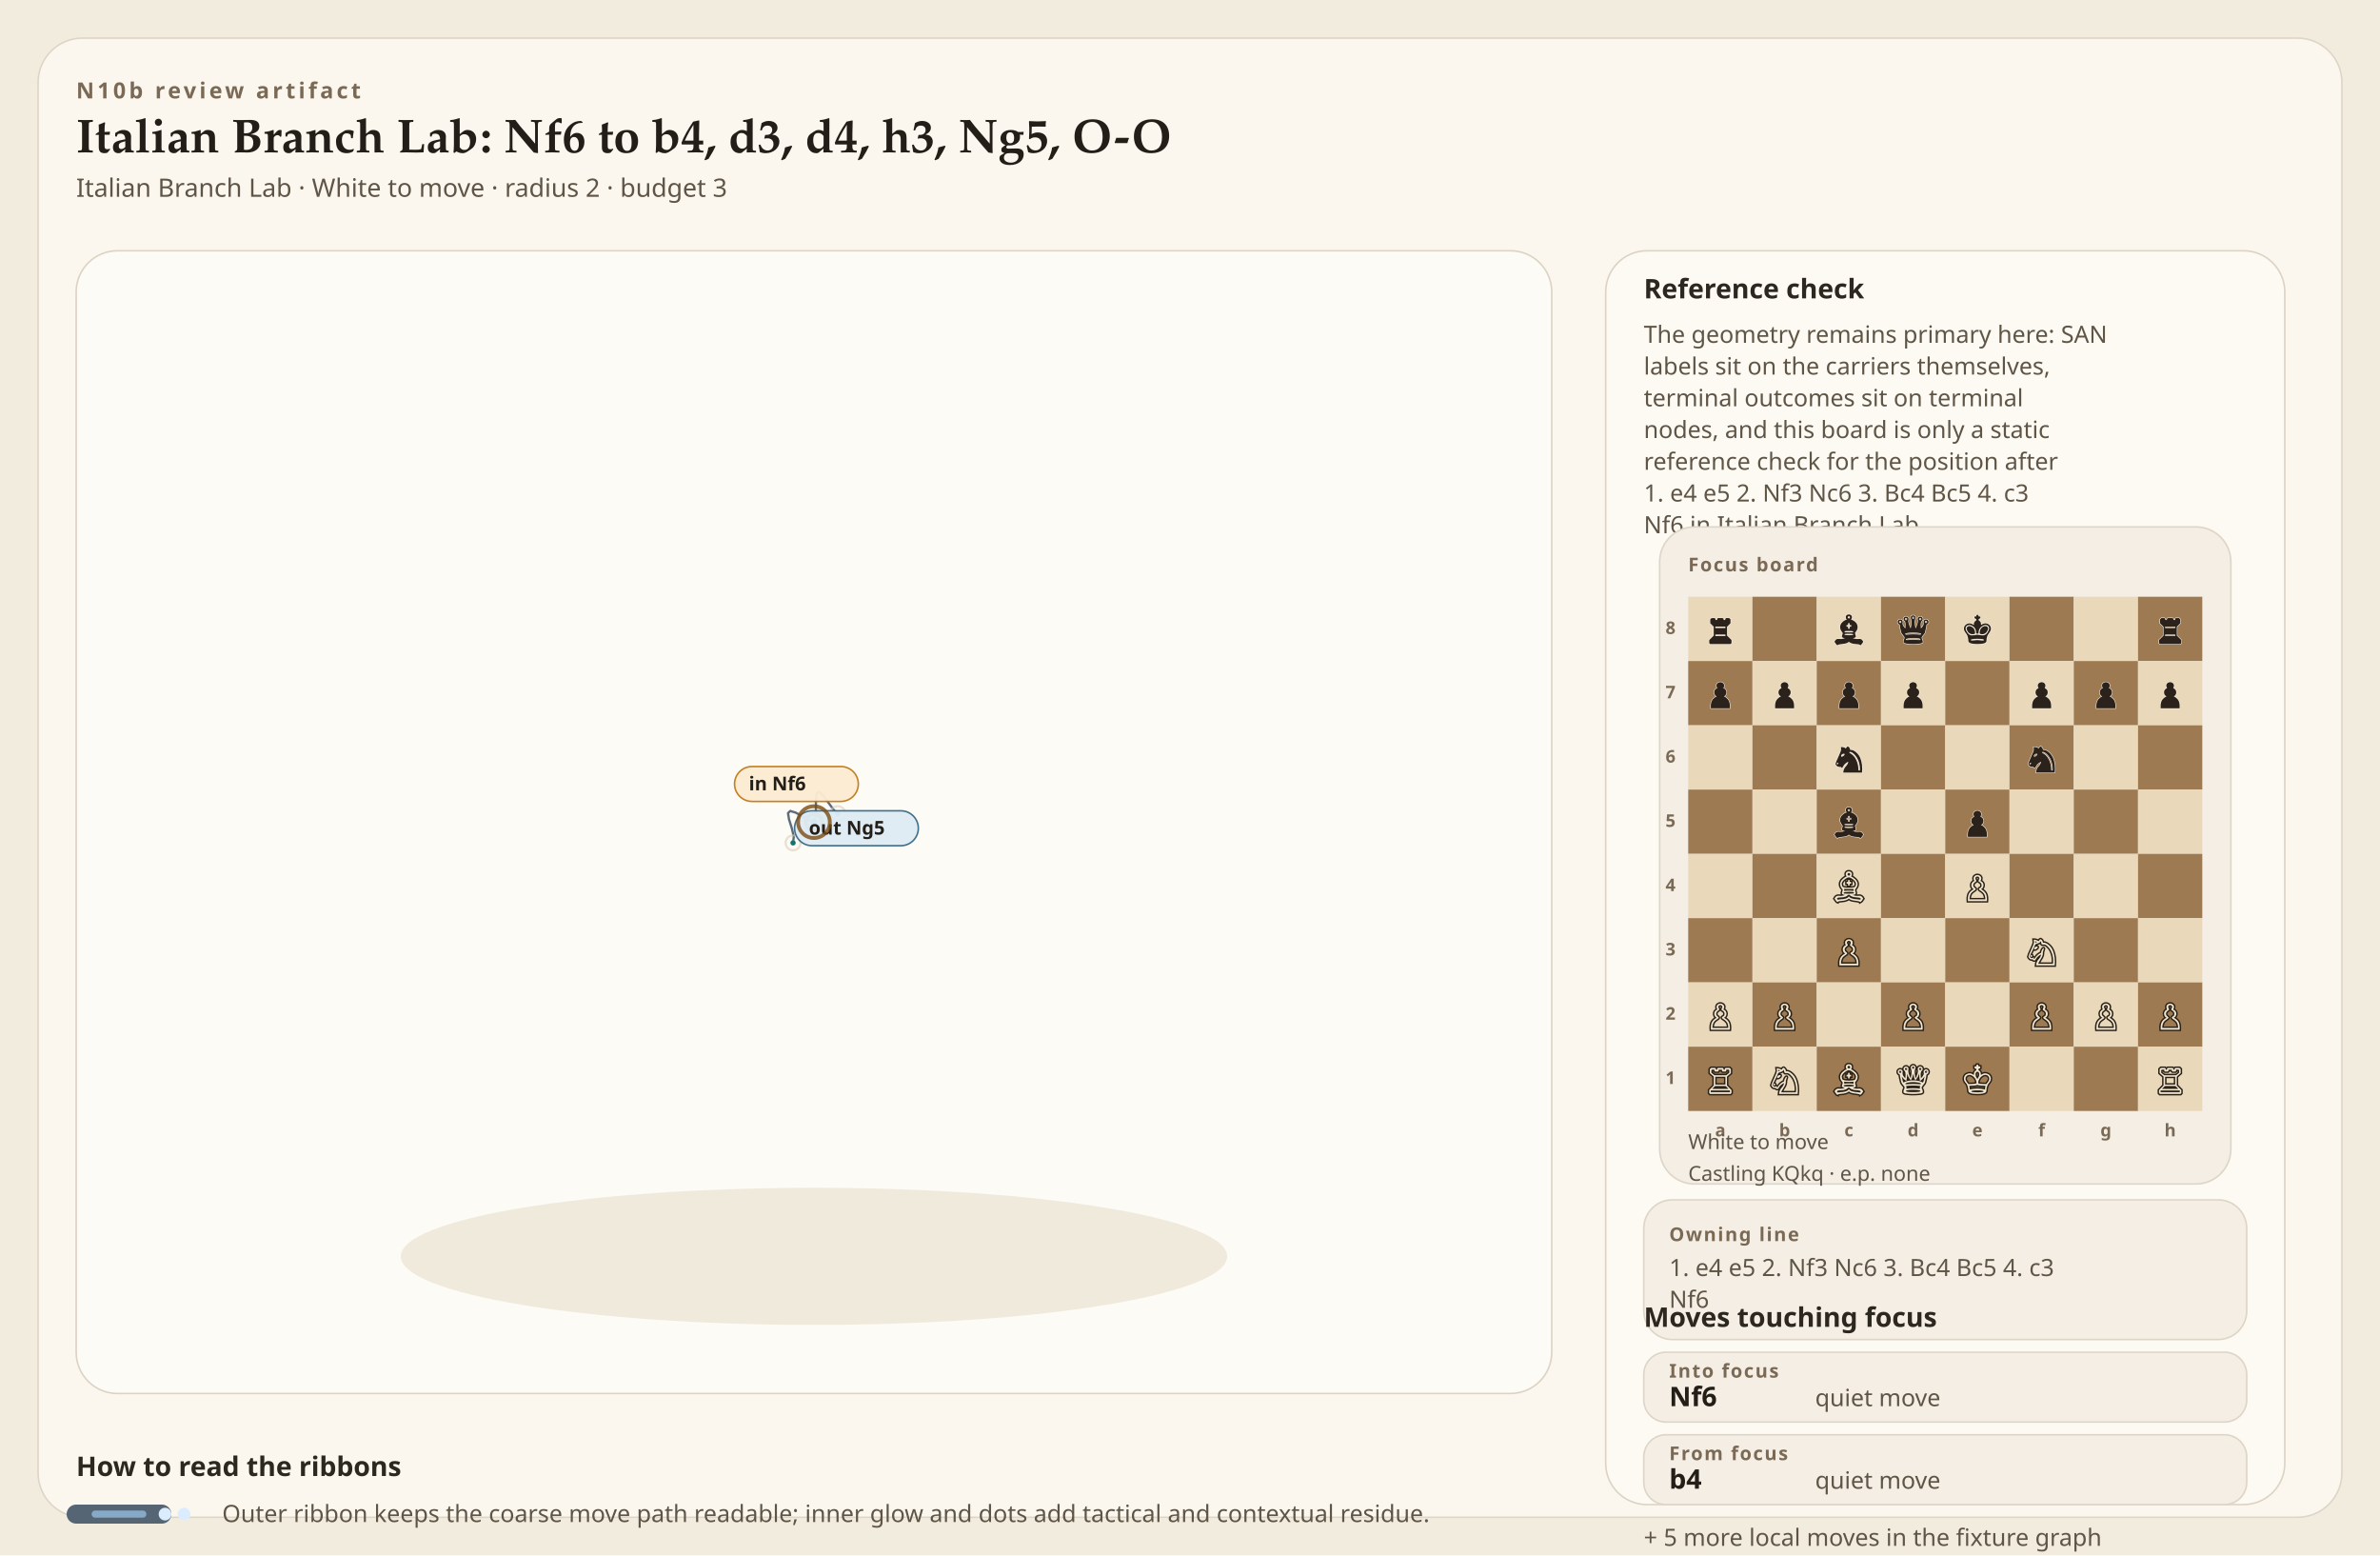
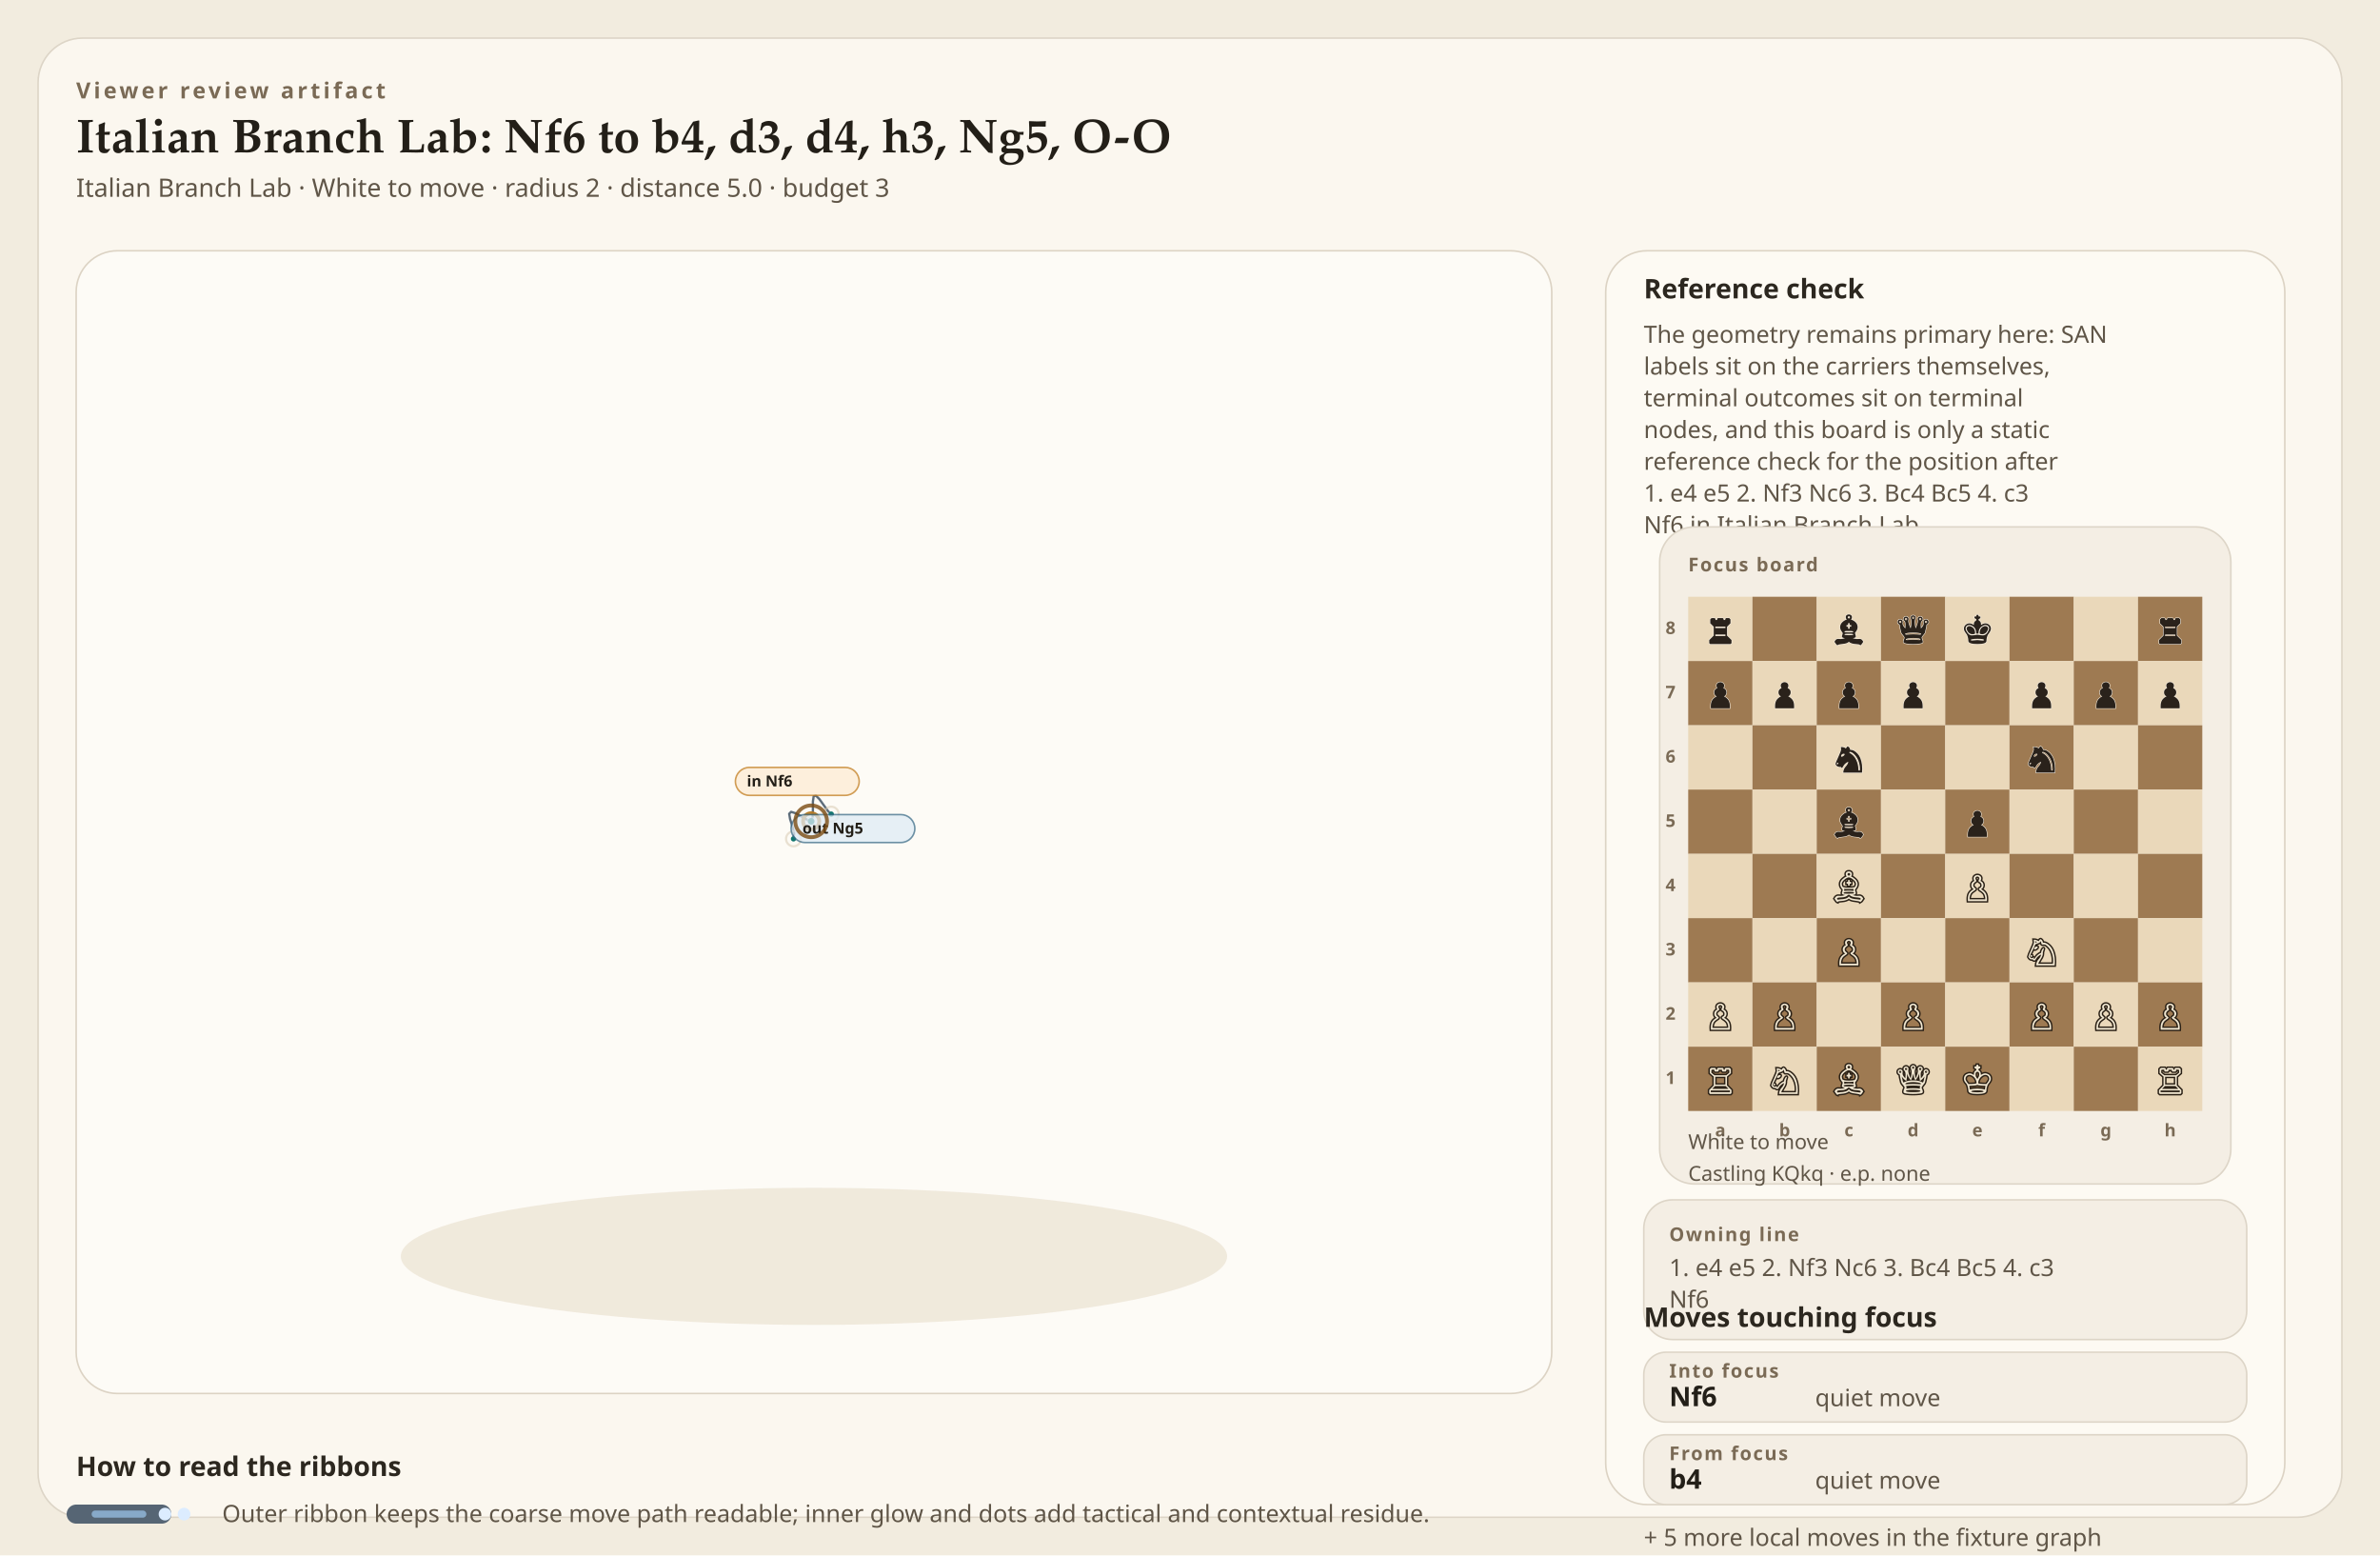
<svg xmlns="http://www.w3.org/2000/svg" width="1500" height="980" viewBox="0 0 1500 980">
  <style>.eyebrow { font: 700 14px "Avenir Next", "Segoe UI", sans-serif; letter-spacing: 0.14em; text-transform: uppercase; fill: #7a6a55; }.title { font: 700 30px "Iowan Old Style", "Palatino Linotype", serif; fill: #231f18; }.subtitle { font: 400 16px "Avenir Next", "Segoe UI", sans-serif; fill: #5f5547; }.section { font: 700 17px "Avenir Next", "Segoe UI", sans-serif; fill: #2c271f; }.section-small { font: 700 17px "Avenir Next", "Segoe UI", sans-serif; fill: #231f18; }.copy { font: 400 15px "Avenir Next", "Segoe UI", sans-serif; fill: #5f5547; }.metric-label { font: 700 12px "Avenir Next", "Segoe UI", sans-serif; letter-spacing: 0.08em; text-transform: uppercase; fill: #7a6a55; }.move-label { font: 700 12px "Avenir Next", "Segoe UI", sans-serif; fill: #231f18; }.board-label { font: 700 11px "Avenir Next", "Segoe UI", sans-serif; fill: #7a6a55; }.board-copy { font: 400 13px "Avenir Next", "Segoe UI", sans-serif; fill: #5f5547; }.board-piece { font: 700 28px "Georgia", "Times New Roman", serif; text-anchor: middle; dominant-baseline: middle; paint-order: stroke; }.board-piece.white { fill: #f0e6d0; stroke: #2b2116; stroke-width: 1.8px; }.board-piece.black { fill: #2a221b; stroke: #f7f0e4; stroke-width: 0.65px; }</style>
  <rect width="100%" height="100%" fill="#f2ecdf" />
  <rect x="24" y="24" width="1452" height="932" rx="28" fill="#fbf7ef" stroke="#ddd5c7" />
-   <text x="48" y="62" class="eyebrow">N10b review artifact</text>
+   <text x="48" y="62" class="eyebrow">Viewer review artifact</text>
  <text x="48" y="96" class="title">Italian Branch Lab: Nf6 to b4, d3, d4, h3, Ng5, O-O</text>
-   <text x="48" y="124" class="subtitle">Italian Branch Lab · White to move · radius 2 · budget 3</text>
+   <text x="48" y="124" class="subtitle">Italian Branch Lab · White to move · radius 2 · distance 5.0 · budget 3</text>
  <defs>
    <clipPath id="structure-panel-clip">
      <rect x="48" y="158" width="930" height="720" rx="26" />
    </clipPath>
  </defs>
  <rect x="48" y="158" width="930" height="720" rx="26" fill="#fdfbf6" stroke="#dcd3c4" />
  <ellipse cx="513" cy="791.6" rx="260.4" ry="43.2" fill="#ece3d3" opacity="0.72" />
  <g clip-path="url(#structure-panel-clip)">
-     <path d="M499.82 531.072 L500.295 527.101 L498.992 521.67 L497.28 516.249 L496.648 512.363 L498.056 510.963 L501.522 512.031 L506.125 514.586 L510.403 517.071 L513 518 " fill="none" stroke="#d9e2ea" stroke-width="2.263" stroke-linecap="round" stroke-linejoin="round" opacity="0.32" />
-     <path d="M499.82 531.072 L500.295 527.101 L498.992 521.67 L497.28 516.249 L496.648 512.363 L498.056 510.963 L501.522 512.031 L506.125 514.586 L510.403 517.071 L513 518 " fill="none" stroke="#566574" stroke-width="1.411" stroke-linecap="round" stroke-linejoin="round" opacity="0.96" />
-     <path d="M513 518 L514.07 514.57 L514.248 508.991 L514.233 503.25 L514.782 499.435 L516.384 498.86 L519.061 501.52 L522.363 506.085 L525.57 510.455 L528.002 512.634 " fill="none" stroke="#d9e2ea" stroke-width="2.263" stroke-linecap="round" stroke-linejoin="round" opacity="0.32" />
-     <path d="M513 518 L514.07 514.57 L514.248 508.991 L514.233 503.25 L514.782 499.435 L516.384 498.86 L519.061 501.52 L522.363 506.085 L525.57 510.455 L528.002 512.634 " fill="none" stroke="#566574" stroke-width="1.411" stroke-linecap="round" stroke-linejoin="round" opacity="0.96" />
-     <circle cx="499.82" cy="531.072" r="1.916" fill="#f6efe1" opacity="0.22" />
-     <circle cx="499.82" cy="531.072" r="1.68" fill="#0f766e" />
-     <circle cx="499.82" cy="531.072" r="4.68" fill="none" stroke="#d8cbb3" stroke-width="1.4" opacity="0.55" />
-     <circle cx="513" cy="518" r="2.902" fill="#fff5d6" opacity="0.46" />
-     <circle cx="513" cy="518" r="2.103" fill="#0f766e" />
-     <circle cx="513" cy="518" r="5.103" fill="none" stroke="#b7791f" stroke-width="2.4" opacity="0.95" />
-     <circle cx="528.002" cy="512.634" r="1.916" fill="#f6efe1" opacity="0.22" />
-     <circle cx="528.002" cy="512.634" r="1.68" fill="#0f766e" />
-     <circle cx="528.002" cy="512.634" r="4.68" fill="none" stroke="#d8cbb3" stroke-width="1.4" opacity="0.55" />
-     <rect x="462.956" y="482.963" width="78" height="22" rx="11" fill="#fdebd2" stroke="#c27b1b" opacity="0.96" />
-     <text x="471.956" y="497.963" class="move-label">in Nf6</text>
-     <rect x="500.784" y="510.86" width="78" height="22" rx="11" fill="#deebf4" stroke="#3a6b87" opacity="0.96" />
-     <text x="509.784" y="525.86" class="move-label">out Ng5</text>
-     <circle cx="513" cy="518" r="10" fill="none" stroke="#7a4b12" stroke-width="2.4" opacity="0.8" />
+     <path d="M500.103 528.546 L500.502 525.212 L499.395 520.623 L497.937 516.025 L497.398 512.724 L498.595 511.534 L501.541 512.443 L505.445 514.613 L509.06 516.718 L511.238 517.498 " fill="none" stroke="#d9e2ea" stroke-width="2.263" stroke-linecap="round" stroke-linejoin="round" opacity="0.32" />
+     <path d="M500.103 528.546 L500.502 525.212 L499.395 520.623 L497.937 516.025 L497.398 512.724 L498.595 511.534 L501.541 512.443 L505.445 514.613 L509.06 516.718 L511.238 517.498 " fill="none" stroke="#566574" stroke-width="1.411" stroke-linecap="round" stroke-linejoin="round" opacity="0.96" />
+     <path d="M511.238 517.498 L512.165 514.6 L512.336 509.867 L512.337 504.984 L512.81 501.736 L514.172 501.248 L516.437 503.515 L519.219 507.403 L521.901 511.116 L523.91 512.965 " fill="none" stroke="#d9e2ea" stroke-width="2.263" stroke-linecap="round" stroke-linejoin="round" opacity="0.32" />
+     <path d="M511.238 517.498 L512.165 514.6 L512.336 509.867 L512.337 504.984 L512.81 501.736 L514.172 501.248 L516.437 503.515 L519.219 507.403 L521.901 511.116 L523.91 512.965 " fill="none" stroke="#566574" stroke-width="1.411" stroke-linecap="round" stroke-linejoin="round" opacity="0.96" />
+     <circle cx="500.103" cy="528.546" r="1.916" fill="#f6efe1" opacity="0.22" />
+     <circle cx="500.103" cy="528.546" r="1.68" fill="#0f766e" />
+     <circle cx="500.103" cy="528.546" r="4.68" fill="none" stroke="#d8cbb3" stroke-width="1.4" opacity="0.55" />
+     <circle cx="511.238" cy="517.498" r="2.902" fill="#fff5d6" opacity="0.46" />
+     <circle cx="511.238" cy="517.498" r="2.103" fill="#0f766e" />
+     <circle cx="511.238" cy="517.498" r="5.103" fill="none" stroke="#b7791f" stroke-width="2.4" opacity="0.95" />
+     <circle cx="523.91" cy="512.965" r="1.916" fill="#f6efe1" opacity="0.22" />
+     <circle cx="523.91" cy="512.965" r="1.68" fill="#0f766e" />
+     <circle cx="523.91" cy="512.965" r="4.68" fill="none" stroke="#d8cbb3" stroke-width="1.4" opacity="0.55" />
+     <rect x="463.495" y="483.534" width="78" height="17.6" rx="8.8" fill="#fdebd2" stroke="#c27b1b" opacity="0.74" />
+     <text x="470.695" y="495.534" class="move-label" style="font-size:9.6px">in Nf6</text>
+     <rect x="498.572" y="513.248" width="78" height="17.6" rx="8.8" fill="#deebf4" stroke="#3a6b87" opacity="0.74" />
+     <text x="505.772" y="525.248" class="move-label" style="font-size:9.6px">out Ng5</text>
+     <circle cx="511.238" cy="517.498" r="10" fill="none" stroke="#7a4b12" stroke-width="2.4" opacity="0.8" />
  </g>
  <rect x="1012" y="158" width="428" height="790" rx="26" fill="#fdfaf3" stroke="#dcd3c4" />
  <text x="1036" y="188" class="section">Reference check</text>
  <text x="1036" y="216" class="copy">The geometry remains primary here: SAN</text>
  <text x="1036" y="236" class="copy">labels sit on the carriers themselves,</text>
  <text x="1036" y="256" class="copy">terminal outcomes sit on terminal</text>
  <text x="1036" y="276" class="copy">nodes, and this board is only a static</text>
  <text x="1036" y="296" class="copy">reference check for the position after</text>
  <text x="1036" y="316" class="copy">1. e4 e5 2. Nf3 Nc6 3. Bc4 Bc5 4. c3</text>
  <text x="1036" y="336" class="copy">Nf6 in Italian Branch Lab.</text>
  <rect x="1046" y="332" width="360" height="414" rx="22" fill="#f4eee4" stroke="#ddd5c7" />
  <text x="1064" y="360" class="metric-label">Focus board</text>
  <rect x="1064" y="376" width="40.5" height="40.5" fill="#ead8ba" />
  <text x="1084.25" y="397.87" class="board-piece black">♜</text>
  <text x="1056" y="399.49" class="board-label" text-anchor="end">8</text>
  <rect x="1104.5" y="376" width="40.5" height="40.5" fill="#9e7a52" />
  <rect x="1145" y="376" width="40.5" height="40.5" fill="#ead8ba" />
  <text x="1165.25" y="397.87" class="board-piece black">♝</text>
  <rect x="1185.5" y="376" width="40.5" height="40.5" fill="#9e7a52" />
  <text x="1205.75" y="397.87" class="board-piece black">♛</text>
  <rect x="1226" y="376" width="40.5" height="40.5" fill="#ead8ba" />
  <text x="1246.25" y="397.87" class="board-piece black">♚</text>
  <rect x="1266.5" y="376" width="40.5" height="40.5" fill="#9e7a52" />
  <rect x="1307" y="376" width="40.5" height="40.5" fill="#ead8ba" />
  <rect x="1347.5" y="376" width="40.5" height="40.5" fill="#9e7a52" />
  <text x="1367.75" y="397.87" class="board-piece black">♜</text>
  <rect x="1064" y="416.5" width="40.5" height="40.5" fill="#9e7a52" />
  <text x="1084.25" y="438.37" class="board-piece black">♟</text>
  <text x="1056" y="439.99" class="board-label" text-anchor="end">7</text>
  <rect x="1104.5" y="416.5" width="40.5" height="40.5" fill="#ead8ba" />
  <text x="1124.75" y="438.37" class="board-piece black">♟</text>
  <rect x="1145" y="416.5" width="40.5" height="40.5" fill="#9e7a52" />
  <text x="1165.25" y="438.37" class="board-piece black">♟</text>
  <rect x="1185.5" y="416.5" width="40.5" height="40.5" fill="#ead8ba" />
  <text x="1205.75" y="438.37" class="board-piece black">♟</text>
  <rect x="1226" y="416.5" width="40.5" height="40.5" fill="#9e7a52" />
  <rect x="1266.5" y="416.5" width="40.5" height="40.5" fill="#ead8ba" />
  <text x="1286.75" y="438.37" class="board-piece black">♟</text>
  <rect x="1307" y="416.5" width="40.5" height="40.5" fill="#9e7a52" />
  <text x="1327.25" y="438.37" class="board-piece black">♟</text>
  <rect x="1347.5" y="416.5" width="40.5" height="40.5" fill="#ead8ba" />
  <text x="1367.75" y="438.37" class="board-piece black">♟</text>
  <rect x="1064" y="457" width="40.5" height="40.5" fill="#ead8ba" />
  <text x="1056" y="480.49" class="board-label" text-anchor="end">6</text>
  <rect x="1104.5" y="457" width="40.5" height="40.5" fill="#9e7a52" />
  <rect x="1145" y="457" width="40.5" height="40.5" fill="#ead8ba" />
  <text x="1165.25" y="478.87" class="board-piece black">♞</text>
  <rect x="1185.5" y="457" width="40.5" height="40.5" fill="#9e7a52" />
  <rect x="1226" y="457" width="40.5" height="40.5" fill="#ead8ba" />
  <rect x="1266.5" y="457" width="40.5" height="40.5" fill="#9e7a52" />
  <text x="1286.75" y="478.87" class="board-piece black">♞</text>
  <rect x="1307" y="457" width="40.5" height="40.5" fill="#ead8ba" />
  <rect x="1347.5" y="457" width="40.5" height="40.5" fill="#9e7a52" />
  <rect x="1064" y="497.5" width="40.5" height="40.5" fill="#9e7a52" />
  <text x="1056" y="520.99" class="board-label" text-anchor="end">5</text>
  <rect x="1104.5" y="497.5" width="40.5" height="40.5" fill="#ead8ba" />
  <rect x="1145" y="497.5" width="40.5" height="40.5" fill="#9e7a52" />
  <text x="1165.25" y="519.37" class="board-piece black">♝</text>
  <rect x="1185.5" y="497.5" width="40.5" height="40.5" fill="#ead8ba" />
  <rect x="1226" y="497.5" width="40.5" height="40.5" fill="#9e7a52" />
  <text x="1246.25" y="519.37" class="board-piece black">♟</text>
  <rect x="1266.5" y="497.5" width="40.5" height="40.5" fill="#ead8ba" />
  <rect x="1307" y="497.5" width="40.5" height="40.5" fill="#9e7a52" />
  <rect x="1347.5" y="497.5" width="40.5" height="40.5" fill="#ead8ba" />
  <rect x="1064" y="538" width="40.5" height="40.5" fill="#ead8ba" />
  <text x="1056" y="561.49" class="board-label" text-anchor="end">4</text>
  <rect x="1104.5" y="538" width="40.5" height="40.5" fill="#9e7a52" />
  <rect x="1145" y="538" width="40.5" height="40.5" fill="#ead8ba" />
  <text x="1165.25" y="559.87" class="board-piece white">♗</text>
  <rect x="1185.5" y="538" width="40.5" height="40.5" fill="#9e7a52" />
  <rect x="1226" y="538" width="40.5" height="40.5" fill="#ead8ba" />
  <text x="1246.25" y="559.87" class="board-piece white">♙</text>
  <rect x="1266.5" y="538" width="40.5" height="40.5" fill="#9e7a52" />
  <rect x="1307" y="538" width="40.5" height="40.5" fill="#ead8ba" />
  <rect x="1347.5" y="538" width="40.5" height="40.5" fill="#9e7a52" />
  <rect x="1064" y="578.5" width="40.5" height="40.5" fill="#9e7a52" />
  <text x="1056" y="601.99" class="board-label" text-anchor="end">3</text>
  <rect x="1104.5" y="578.5" width="40.5" height="40.5" fill="#ead8ba" />
  <rect x="1145" y="578.5" width="40.5" height="40.5" fill="#9e7a52" />
  <text x="1165.25" y="600.37" class="board-piece white">♙</text>
  <rect x="1185.5" y="578.5" width="40.5" height="40.5" fill="#ead8ba" />
  <rect x="1226" y="578.5" width="40.5" height="40.5" fill="#9e7a52" />
  <rect x="1266.5" y="578.5" width="40.5" height="40.5" fill="#ead8ba" />
  <text x="1286.75" y="600.37" class="board-piece white">♘</text>
  <rect x="1307" y="578.5" width="40.5" height="40.5" fill="#9e7a52" />
  <rect x="1347.5" y="578.5" width="40.5" height="40.5" fill="#ead8ba" />
  <rect x="1064" y="619" width="40.5" height="40.5" fill="#ead8ba" />
  <text x="1084.25" y="640.87" class="board-piece white">♙</text>
  <text x="1056" y="642.49" class="board-label" text-anchor="end">2</text>
  <rect x="1104.5" y="619" width="40.5" height="40.5" fill="#9e7a52" />
  <text x="1124.75" y="640.87" class="board-piece white">♙</text>
  <rect x="1145" y="619" width="40.5" height="40.5" fill="#ead8ba" />
  <rect x="1185.5" y="619" width="40.5" height="40.5" fill="#9e7a52" />
  <text x="1205.75" y="640.87" class="board-piece white">♙</text>
  <rect x="1226" y="619" width="40.5" height="40.5" fill="#ead8ba" />
  <rect x="1266.5" y="619" width="40.5" height="40.5" fill="#9e7a52" />
  <text x="1286.75" y="640.87" class="board-piece white">♙</text>
  <rect x="1307" y="619" width="40.5" height="40.5" fill="#ead8ba" />
  <text x="1327.25" y="640.87" class="board-piece white">♙</text>
  <rect x="1347.5" y="619" width="40.5" height="40.5" fill="#9e7a52" />
  <text x="1367.75" y="640.87" class="board-piece white">♙</text>
  <rect x="1064" y="659.5" width="40.5" height="40.5" fill="#9e7a52" />
  <text x="1084.25" y="681.37" class="board-piece white">♖</text>
  <text x="1084.25" y="716" class="board-label" text-anchor="middle">a</text>
  <text x="1056" y="682.99" class="board-label" text-anchor="end">1</text>
  <rect x="1104.5" y="659.5" width="40.5" height="40.5" fill="#ead8ba" />
  <text x="1124.75" y="681.37" class="board-piece white">♘</text>
  <text x="1124.75" y="716" class="board-label" text-anchor="middle">b</text>
  <rect x="1145" y="659.5" width="40.5" height="40.5" fill="#9e7a52" />
  <text x="1165.25" y="681.37" class="board-piece white">♗</text>
  <text x="1165.25" y="716" class="board-label" text-anchor="middle">c</text>
  <rect x="1185.5" y="659.5" width="40.5" height="40.5" fill="#ead8ba" />
  <text x="1205.75" y="681.37" class="board-piece white">♕</text>
  <text x="1205.75" y="716" class="board-label" text-anchor="middle">d</text>
  <rect x="1226" y="659.5" width="40.5" height="40.5" fill="#9e7a52" />
  <text x="1246.25" y="681.37" class="board-piece white">♔</text>
  <text x="1246.25" y="716" class="board-label" text-anchor="middle">e</text>
  <rect x="1266.5" y="659.5" width="40.5" height="40.5" fill="#ead8ba" />
  <text x="1286.75" y="716" class="board-label" text-anchor="middle">f</text>
  <rect x="1307" y="659.5" width="40.5" height="40.5" fill="#9e7a52" />
  <text x="1327.25" y="716" class="board-label" text-anchor="middle">g</text>
  <rect x="1347.5" y="659.5" width="40.5" height="40.5" fill="#ead8ba" />
  <text x="1367.75" y="681.37" class="board-piece white">♖</text>
  <text x="1367.75" y="716" class="board-label" text-anchor="middle">h</text>
  <text x="1064" y="724" class="board-copy">White to move</text>
  <text x="1064" y="744" class="board-copy">Castling KQkq · e.p. none</text>
  <rect x="1036" y="756" width="380" height="88" rx="18" fill="#f4eee4" stroke="#ddd5c7" />
  <text x="1052" y="782" class="metric-label">Owning line</text>
  <text x="1052" y="804" class="copy">1. e4 e5 2. Nf3 Nc6 3. Bc4 Bc5 4. c3</text>
  <text x="1052" y="824" class="copy">Nf6</text>
  <text x="1036" y="836" class="section">Moves touching focus</text>
  <rect x="1036" y="852" width="380" height="44" rx="14" fill="#f4eee4" stroke="#ddd5c7" />
  <text x="1052" y="868" class="metric-label">Into focus</text>
  <text x="1052" y="886" class="section-small">Nf6</text>
  <text x="1144" y="886" class="copy">quiet move</text>
  <rect x="1036" y="904" width="380" height="44" rx="14" fill="#f4eee4" stroke="#ddd5c7" />
  <text x="1052" y="920" class="metric-label">From focus</text>
  <text x="1052" y="938" class="section-small">b4</text>
  <text x="1144" y="938" class="copy">quiet move</text>
  <text x="1036" y="974" class="copy">+ 5 more local moves in the fixture graph</text>
  <text x="48" y="930" class="section">How to read the ribbons</text>
  <line x1="48" y1="954" x2="102" y2="954" stroke="#566574" stroke-width="12" stroke-linecap="round" />
  <line x1="60" y1="954" x2="90" y2="954" stroke="#87a9c8" stroke-width="4.5" stroke-linecap="round" />
  <circle cx="104" cy="954" r="4" fill="#dcecff" />
  <circle cx="116" cy="954" r="4" fill="#dcecff" />
  <text x="140" y="959" class="copy">Outer ribbon keeps the coarse move path readable; inner glow and dots add tactical and contextual residue.</text>
</svg>
